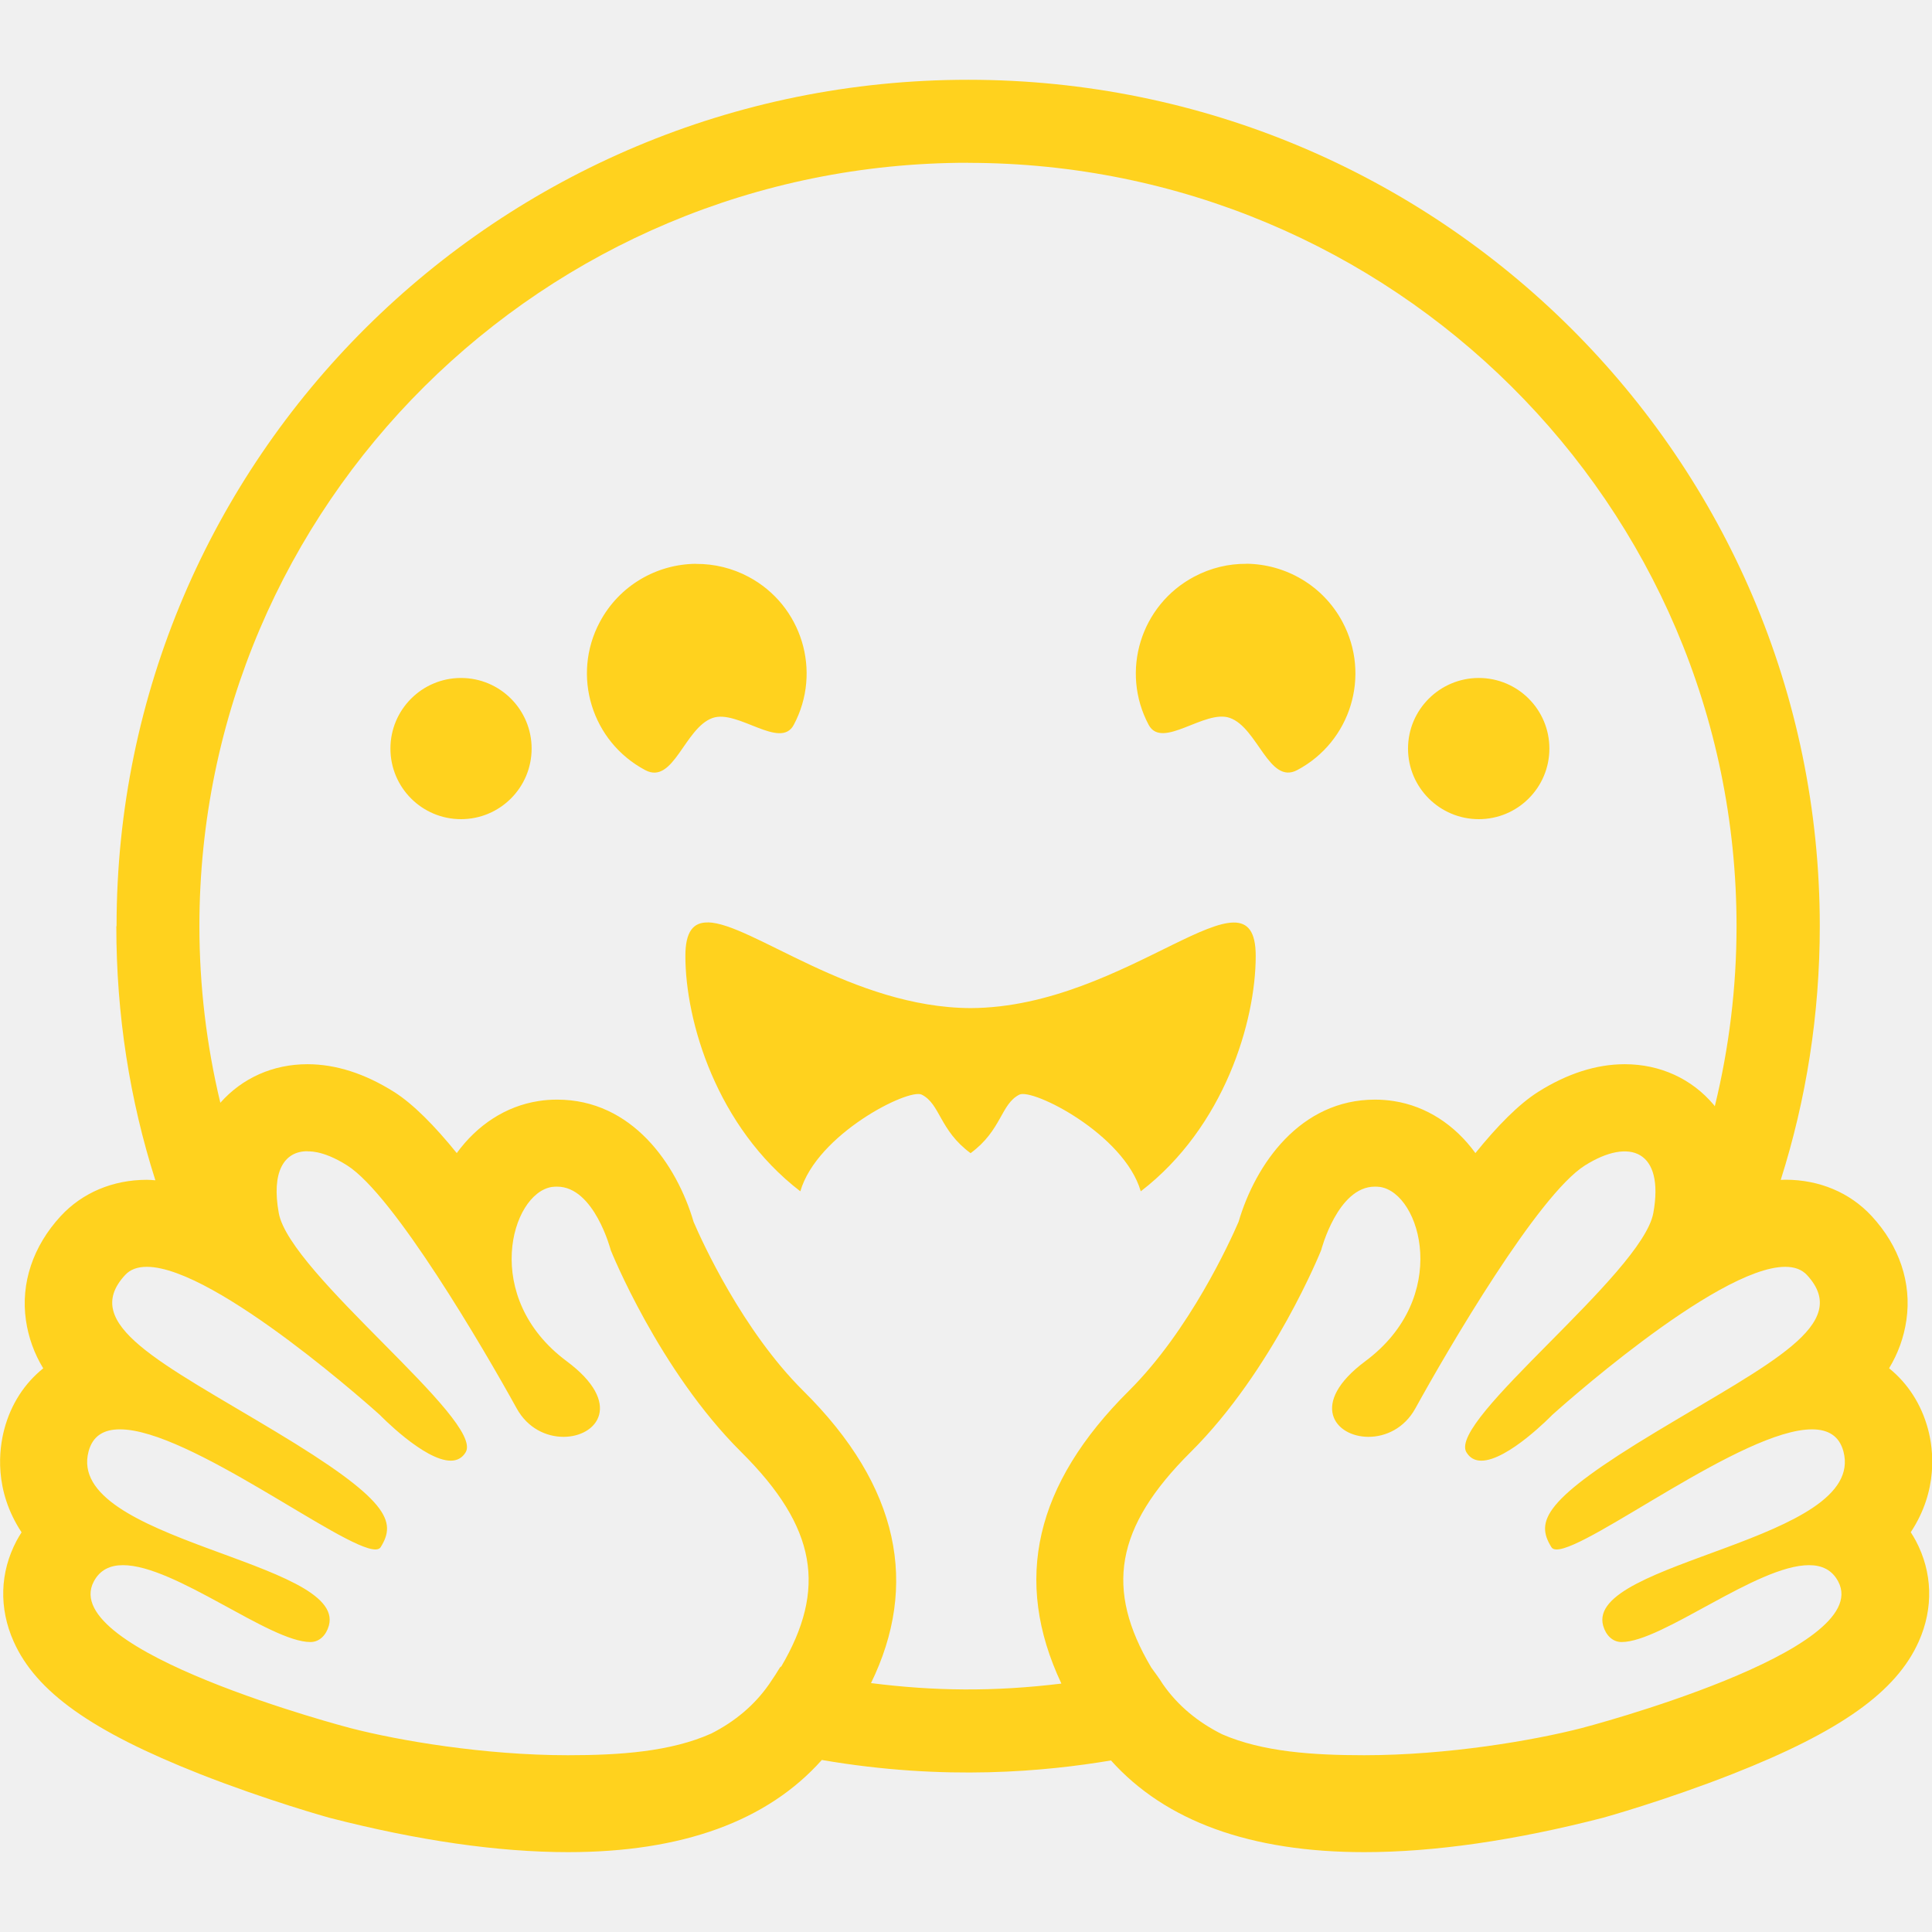
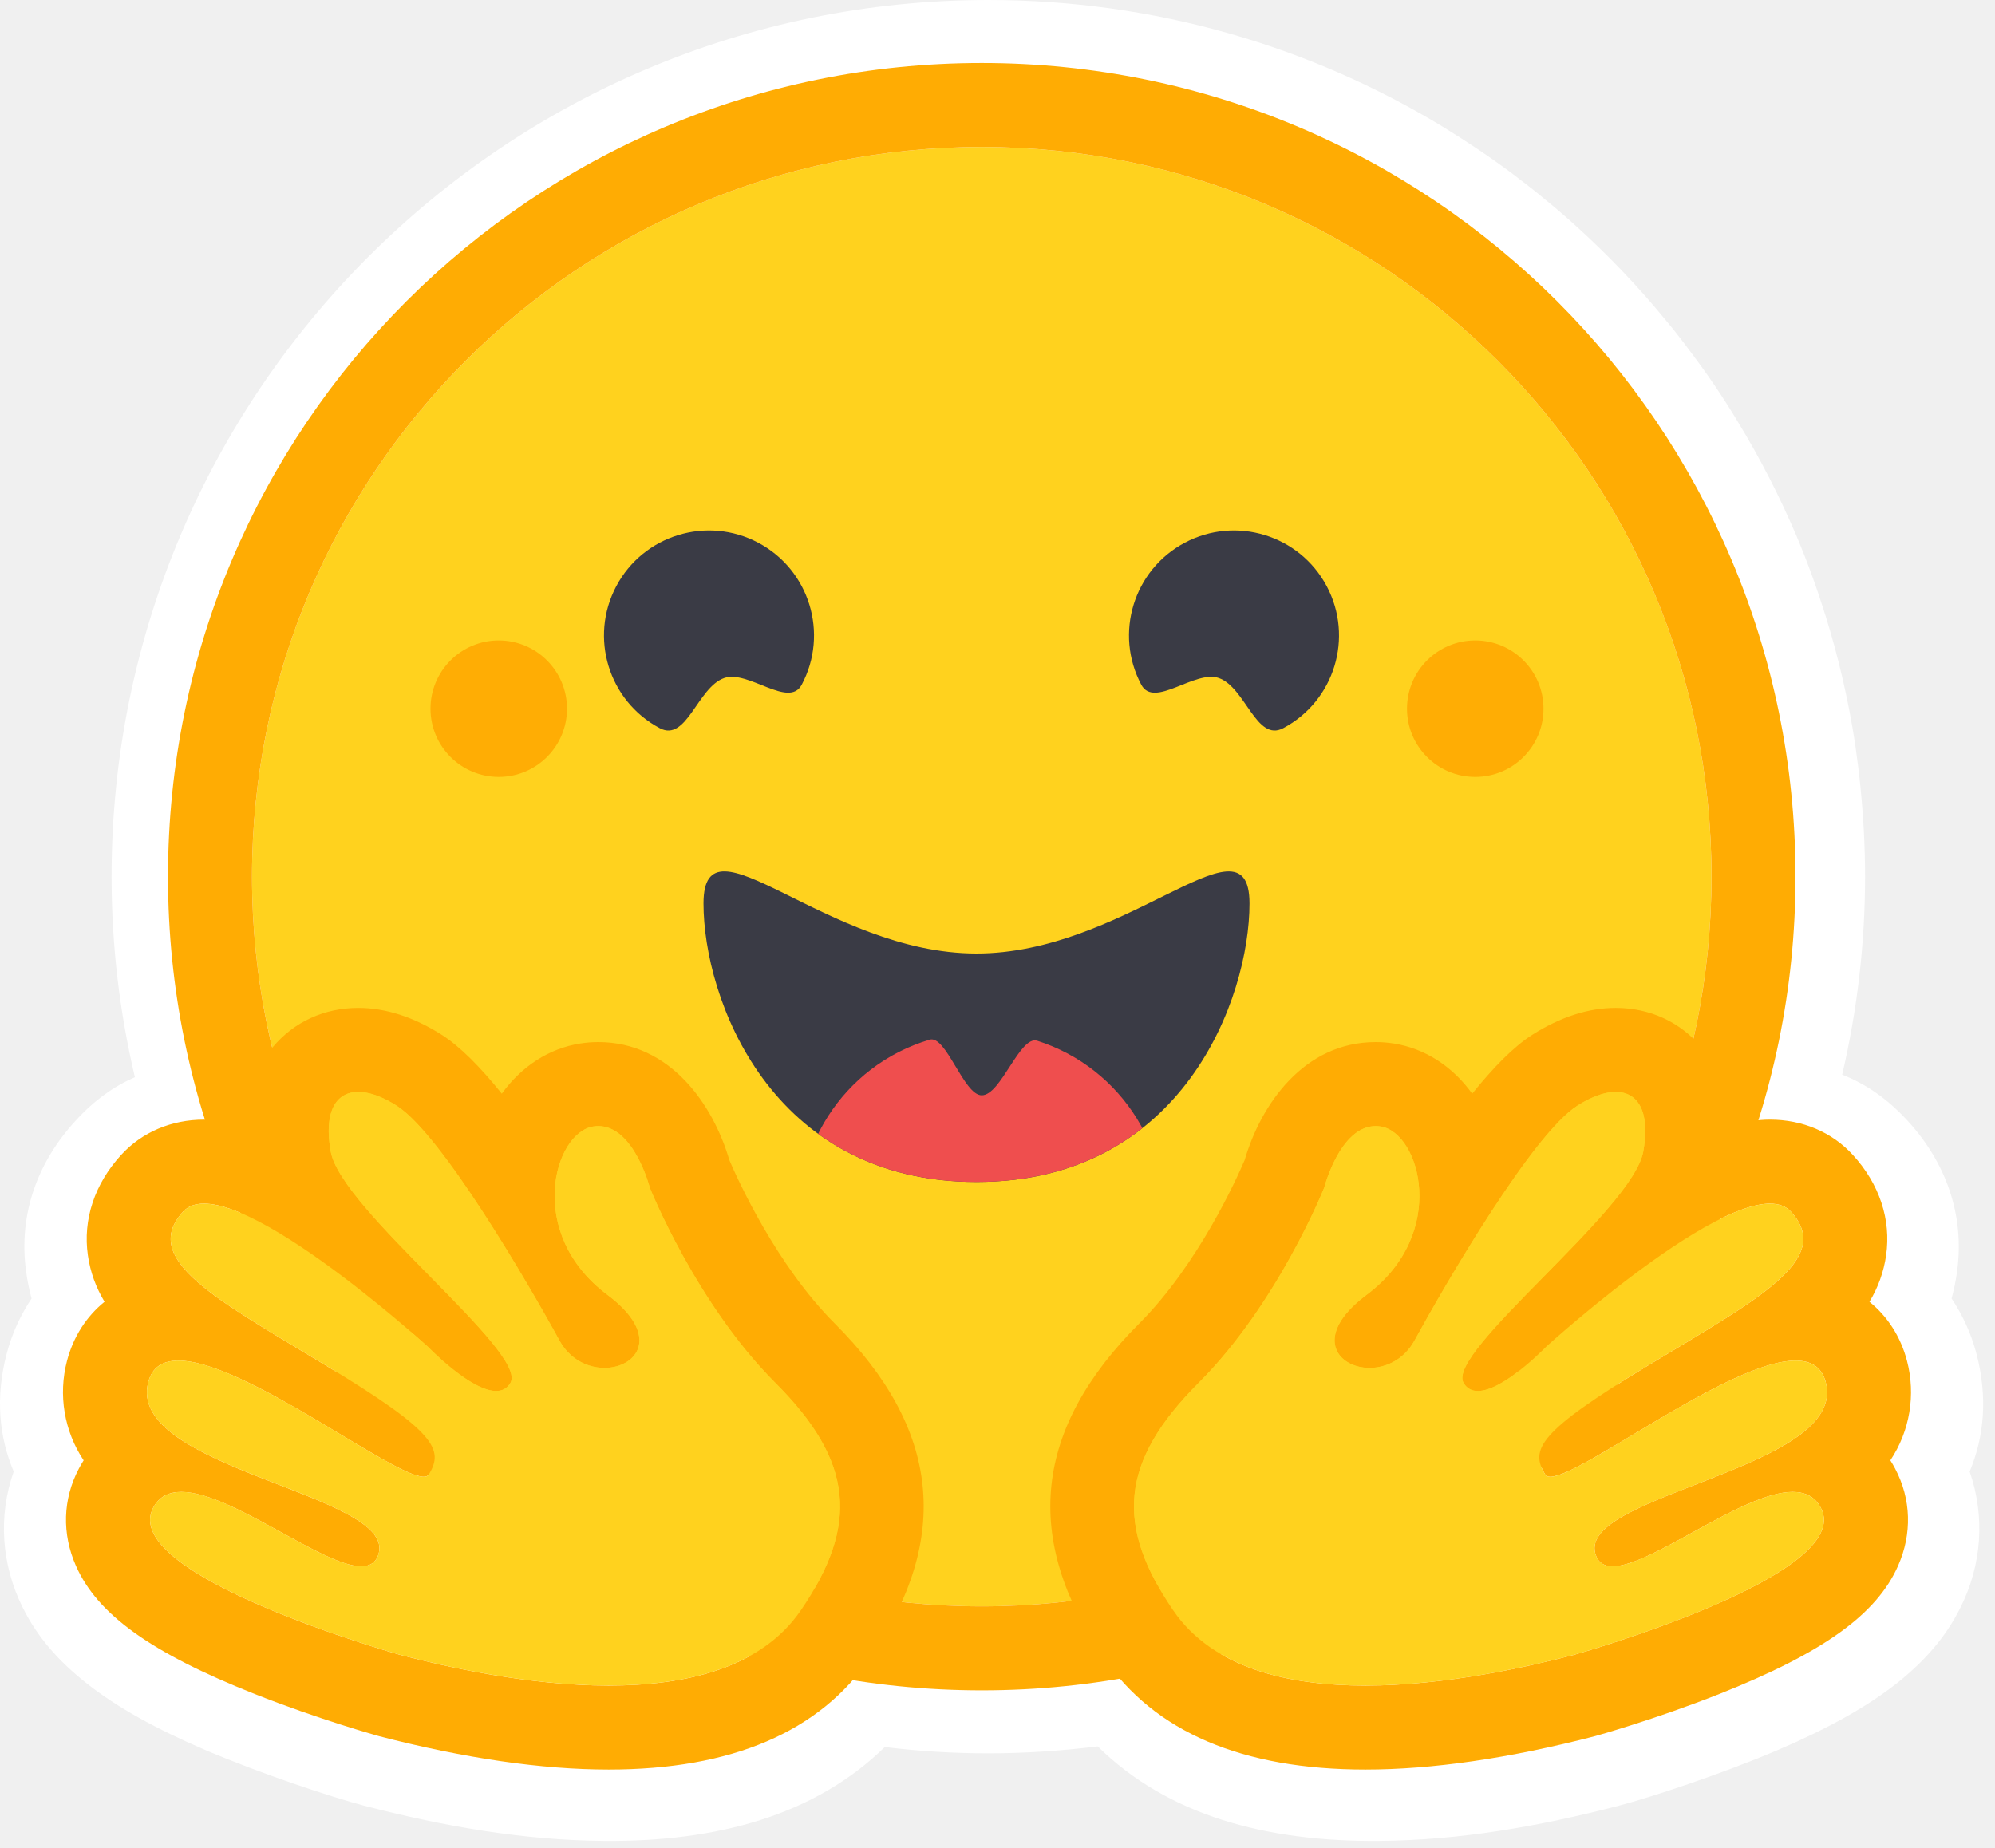
- <svg xmlns="http://www.w3.org/2000/svg" fill="#FFD21E" role="img" viewBox="0 0 24 24">
-   <path d="M1.445 11.506c0 1.102.167 2.159.485 3.156-.038-.003-.069-.006-.106-.006-.421 0-.801.16-1.07.451-.345.374-.498.834-.432 1.293a1.576 1.576 0 0 0 .215.598c-.232.186-.402.446-.484.758-.065.245-.131.754.215 1.279a1.455 1.455 0 0 0-.062.105c-.208.392-.221.837-.037 1.25.278.626.97 1.117 2.313 1.647.836.329 1.599.541 1.606.543 1.105.285 2.104.428 2.969.428 1.417 0 2.475-.385 3.152-1.145 1.538.265 2.791.14 3.592.006.677.755 1.733 1.139 3.147 1.139.865 0 1.864-.143 2.969-.428.007-.002.77-.214 1.606-.543 1.343-.529 2.034-1.021 2.313-1.647.184-.413.171-.858-.037-1.25a1.468 1.468 0 0 0-.063-.106c.346-.525.28-1.035.215-1.279-.083-.312-.253-.571-.484-.758.11-.182.183-.379.215-.598.067-.46-.086-.919-.432-1.293-.269-.291-.649-.451-1.07-.451-.021 0-.038.001-.059.002.316-.997.485-2.052.485-3.152 0-5.807-4.736-10.514-10.579-10.514-5.843 0-10.579 4.707-10.579 10.514Zm10.579-9.483c5.273 0 9.548 4.246 9.548 9.483a9.42 9.42 0 0 1-.27 2.236c-.004-.005-.008-.011-.012-.016-.274-.326-.668-.506-1.107-.506-.352 0-.714.116-1.076.344-.24.152-.506.422-.779.76-.253-.349-.608-.583-1.014-.646a1.517 1.517 0 0 0-.234-.018c-.926 0-1.483.799-1.694 1.518-.105.243-.607 1.348-1.361 2.098-1.168 1.16-1.446 2.353-.84 3.638-.843.103-1.584.093-2.365-.006.591-1.212.363-2.439-.843-3.632-.755-.75-1.257-1.855-1.361-2.098-.211-.718-.767-1.518-1.694-1.518-.078 0-.157.005-.234.018-.406.063-.76.297-1.014.646-.274-.338-.539-.608-.779-.76-.362-.228-.724-.344-1.076-.344-.427 0-.809.171-1.082.479a9.421 9.421 0 0 1-.26-2.194c0-5.237 4.275-9.483 9.547-9.483zM8.644 7.004c-.484.004-.95.267-1.193.723-.354.663-.101 1.487.565 1.84.351.186.488-.526.836-.648.311-.11.841.399 1.008.086.354-.663.102-1.487-.562-1.84a1.366 1.366 0 0 0-.652-.16Zm6.84 0c-.22-.002-.443.05-.65.16-.665.353-.918 1.177-.565 1.84.167.313.697-.196 1.008-.086.348.122.487.835.838.648.665-.353.916-1.177.562-1.84-.243-.456-.71-.718-1.193-.723Zm-9.757 1.418a.877.877 0 0 0-.877.877c0 .485.393.877.877.877a.877.877 0 0 0 .877-.877.877.877 0 0 0-.877-.877zm12.643 0c-.484 0-.879.393-.879.877 0 .485.395.877.879.877a.877.877 0 0 0 .877-.877.877.877 0 0 0-.877-.877zM8.793 11.459c-.179-.003-.279.111-.279.416 0 .81.387 2.125 1.428 2.924.207-.712 1.345-1.283 1.508-1.201.232.117.219.442.607.727.388-.285.374-.61.606-.727.163-.082 1.301.489 1.508 1.201 1.04-.799 1.428-2.114 1.428-2.924 0-1.221-1.583.64-3.541.648-1.469-.006-2.727-1.056-3.264-1.065zM4.312 14.477c.579.365 1.696 2.275 2.106 3.018.137.249.371.354.582.354.419 0 .747-.414.039-.94-1.064-.791-.691-2.085-.184-2.164a.43.43 0 0 1 .066-.004c.462 0 .666.789.666.789s.596 1.49 1.621 2.508c.942.936 1.062 1.703.496 2.666-.016-.004-.016.024-.148.215-.185.267-.432.469-.719.615-.506.227-1.14.27-1.783.27-1.037 0-2.102-.182-2.697-.336-.029-.007-3.651-.957-3.192-1.822.077-.145.203-.203.363-.203.646 0 1.823.955 2.328.955.113 0 .196-.086.229-.203.225-.804-3.279-1.052-2.985-2.164.052-.197.193-.276.391-.275.854 0 2.77 1.492 3.172 1.492.031 0 .052-.009.065-.027.201-.323.11-.587-1.309-1.44-1.418-.853-2.432-1.329-1.865-1.942.065-.071.157-.102.27-.102.861 0 2.895 1.84 2.895 1.84s.549.568.881.568c.076 0 .142-.032.185-.105.235-.395-2.186-2.218-2.322-2.971-.093-.51.064-.768.355-.768-.001.008.17-.029.494.176zm16.226.592c-.137.753-2.558 2.576-2.322 2.971.044.074.109.105.185.105.332 0 .881-.568.881-.568s2.034-1.84 2.895-1.84c.112 0 .204.031.27.102.566.613-.447 1.088-1.865 1.942-1.418.853-1.51 1.117-1.309 1.44.012.019.034.027.064.027.402 0 2.318-1.492 3.172-1.492.198-0.0.339.079.391.275.294 1.112-3.209 1.36-2.985 2.164.033.117.116.203.229.203.505 0 1.682-.955 2.328-.955.16 0 .286.058.363.203.459.866-3.162 1.815-3.192 1.822-.596.153-1.661.336-2.697.336-.635 0-1.261-.041-1.764-.26-.295-.147-.549-.352-.738-.625-.041-.068-.103-.148-.143-.205-.573-.968-.455-1.737.49-2.676 1.025-1.018 1.621-2.508 1.621-2.508s.204-.789.666-.789a.432.432 0 0 1 .067.004c.508.08.88 1.373-.184 2.164-.707.526-.38.94.039.94.211 0 .445-.105.582-.353.409-.743 1.526-2.653 2.106-3.018.559-.352.99-.182.85.592z" />
+ <svg xmlns="http://www.w3.org/2000/svg" width="95" height="88" viewBox="0 0 95 88">
+   <defs>
+     <path id="a" d="M13 14.789c9.828 0 13-8.763 13-13.263 0-2.338-1.572-1.602-4.09-.356-2.327 1.152-5.462 2.74-8.91 2.74-7.18 0-13-6.884-13-2.384S3.172 14.79 13 14.79" />
+   </defs>
+   <g fill="none" fill-rule="evenodd">
+     <path fill="#FFF" fill-rule="nonzero" d="M93.793 70.08c.75 2.16.57 4.46-.43 6.46-.72 1.46-1.75 2.59-3.01 3.6-1.52 1.2-3.41 2.22-5.69 3.2-2.72 1.16-6.04 2.25-7.56 2.65-3.89 1.01-7.63 1.65-11.42 1.68-5.42.05-10.09-1.23-13.41-4.5-1.72.21-3.46.33-5.21.33-1.66 0-3.3-.1-4.93-.3-3.33 3.25-7.98 4.52-13.38 4.47-3.79-.03-7.53-.67-11.43-1.68-1.51-.4-4.83-1.49-7.55-2.65-2.28-.98-4.17-2-5.68-3.2-1.27-1.01-2.3-2.14-3.02-3.6-.99-2-1.18-4.3-.42-6.46-.7-1.65-.88-3.54-.33-5.63.25-.95.66-1.83 1.18-2.61-.11-.41-.2-.83-.26-1.29-.38-2.74.57-5.24 2.36-7.18.88-.97 1.83-1.64 2.82-2.07-.73-3.1-1.11-6.29-1.11-9.55C5.313 18.69 24.003 0 47.063 0c7.92 0 15.33 2.2 21.65 6.04 1.14.7 2.26 1.45 3.33 2.25.53.4 1.06.81 1.57 1.24.52.42 1.03.86 1.52 1.31 1.48 1.35 2.87 2.8 4.14 4.35.43.51.84 1.04 1.24 1.58q1.215 1.605 2.25 3.33c1.05 1.72 1.97 3.52 2.77 5.39.53 1.25.99 2.53 1.4 3.84a42 42 0 0 1 1.4 6.06c.1.69.19 1.39.26 2.09.14 1.4.22 2.82.22 4.27 0 3.22-.38 6.38-1.09 9.43 1.1.43 2.14 1.13 3.11 2.19 1.79 1.94 2.74 4.45 2.36 7.19-.06.45-.15.87-.26 1.28.52.78.93 1.66 1.18 2.61.55 2.09.37 3.98-.32 5.63" />
+     <circle cx="46.75" cy="41.75" r="34.75" fill="#FFD21E" fill-rule="nonzero" />
+     <path fill="#FFAC03" fill-rule="nonzero" d="M81.5 41.75C81.5 22.558 65.942 7 46.75 7S12 22.558 12 41.75 27.558 76.5 46.75 76.5 81.5 60.942 81.5 41.75m-73.5 0C8 20.349 25.349 3 46.75 3S85.5 20.349 85.5 41.75 68.151 80.5 46.75 80.5 8 63.151 8 41.75" />
+     <path fill="#3A3B45" fill-rule="nonzero" d="M58.04 32.291c1.275.45 1.782 3.07 3.07 2.386a5 5 0 1 0-6.763-2.068c.612 1.151 2.554-.72 3.694-.318m-23.557 0c-1.275.45-1.782 3.07-3.07 2.386a5 5 0 1 1 6.763-2.068c-.612 1.151-2.554-.72-3.693-.318M46.5 56.289c9.828 0 13-8.763 13-13.263 0-2.338-1.572-1.602-4.09-.356-2.327 1.152-5.462 2.74-8.91 2.74-7.18 0-13-6.884-13-2.384s3.172 13.263 13 13.263" />
+     <g transform="translate(33.5 41.5)">
+       <mask id="b" fill="#fff">
+         <use href="#a" />
+       </mask>
+       <path fill="#EF4E4E" fill-rule="nonzero" d="M13.25 25a8.673 8.673 0 0 0 2.643-16.936c-.833-.266-1.721 2.598-2.643 2.598-.861 0-1.693-2.882-2.479-2.649A8.673 8.673 0 0 0 13.25 25" mask="url(#b)" />
+     </g>
+     <circle cx="70.25" cy="33.75" r="3.25" fill="#FFD21E" fill-rule="nonzero" style="mix-blend-mode:multiply" />
+     <circle cx="23.75" cy="33.75" r="3.25" fill="#FFD21E" fill-rule="nonzero" style="mix-blend-mode:multiply" />
+     <g fill-rule="nonzero">
+       <path fill="#FFAC03" d="M17.062 48c-1.62 0-3.066.665-4.075 1.871-.624.747-1.276 1.951-1.33 3.754-.678-.195-1.331-.304-1.941-.304-1.55 0-2.95.594-3.94 1.673-1.272 1.385-1.837 3.087-1.591 4.79.117.811.388 1.538.793 2.211-.854.691-1.483 1.653-1.787 2.81a5.87 5.87 0 0 0 .792 4.742 6 6 0 0 0-.228.394c-.766 1.454-.815 3.097-.14 4.627 1.026 2.319 3.573 4.146 8.519 6.107 3.077 1.22 5.892 2 5.917 2.007 4.068 1.055 7.747 1.591 10.932 1.591 5.854 0 10.045-1.793 12.457-5.329 3.882-5.694 3.327-10.902-1.696-15.922-2.78-2.778-4.628-6.874-5.013-7.773-.776-2.662-2.828-5.621-6.24-5.621q-.432 0-.863.068c-1.494.235-2.8 1.095-3.733 2.389-1.007-1.252-1.985-2.248-2.87-2.81C19.69 48.429 18.358 48 17.062 48m0 4c.51 0 1.133.217 1.82.653 2.133 1.353 6.249 8.428 7.756 11.18.505.922 1.368 1.312 2.145 1.312 1.542 0 2.746-1.533.14-3.481-3.916-2.931-2.542-7.722-.672-8.017q.124-.02.24-.019c1.7 0 2.45 2.93 2.45 2.93s2.199 5.52 5.975 9.293c3.776 3.774 3.97 6.803 1.219 10.839-1.877 2.752-5.47 3.583-9.152 3.583-3.82 0-7.734-.894-9.928-1.463-.108-.028-13.451-3.797-11.761-7.005.284-.539.752-.755 1.34-.755 2.38 0 6.71 3.542 8.57 3.542.417 0 .71-.177.83-.609.793-2.845-12.057-4.041-10.974-8.162.19-.729.709-1.025 1.437-1.024 3.145 0 10.2 5.531 11.68 5.531q.17.001.238-.103c.74-1.196.335-2.031-4.888-5.192s-8.89-5.064-6.804-7.334c.24-.262.58-.378.993-.378 3.17.001 10.663 6.819 10.663 6.819s2.022 2.103 3.245 2.103c.28 0 .52-.111.682-.385.867-1.462-8.053-8.222-8.556-11.011-.341-1.89.239-2.847 1.312-2.847" />
+       <path fill="#FFD21E" d="M38.135 76.69c2.752-4.036 2.557-7.065-1.22-10.84-3.775-3.772-5.973-9.292-5.973-9.292s-.821-3.206-2.691-2.911-3.243 5.086.674 8.017-.78 4.92-2.287 2.169-5.622-9.827-7.756-11.18c-2.133-1.353-3.635-.595-3.132 2.194s9.424 9.549 8.556 11.012c-.868 1.462-3.927-1.72-3.927-1.72s-9.572-8.71-11.656-6.44 1.58 4.172 6.804 7.334c5.224 3.16 5.629 3.996 4.888 5.192C19.673 71.42 8.143 61.7 7.06 65.82c-1.082 4.12 11.767 5.317 10.974 8.162s-9.051-5.385-10.74-2.178c-1.69 3.208 11.653 6.977 11.76 7.005 4.31 1.118 15.257 3.487 19.08-2.12" />
+     </g>
+     <g fill-rule="nonzero">
+       <path fill="#FFAC03" d="M76.938 48c1.62 0 3.066.665 4.075 1.871.624.747 1.276 1.951 1.33 3.754.678-.195 1.331-.304 1.941-.304 1.55 0 2.95.594 3.94 1.673 1.272 1.385 1.837 3.087 1.591 4.79a5.85 5.85 0 0 1-.793 2.211c.854.691 1.483 1.653 1.787 2.81a5.87 5.87 0 0 1-.792 4.742q.122.191.228.394c.766 1.454.815 3.097.14 4.627-1.026 2.319-3.573 4.146-8.519 6.107-3.077 1.22-5.892 2-5.917 2.007-4.068 1.055-7.747 1.591-10.932 1.591-5.854 0-10.045-1.793-12.457-5.329-3.882-5.694-3.327-10.902 1.696-15.922 2.78-2.778 4.628-6.874 5.013-7.773.776-2.662 2.828-5.621 6.24-5.621q.432 0 .863.068c1.494.235 2.8 1.095 3.733 2.389 1.007-1.252 1.985-2.248 2.87-2.81C74.31 48.429 75.642 48 76.938 48m0 4c-.51 0-1.133.217-1.82.653-2.133 1.353-6.249 8.428-7.756 11.18-.505.922-1.368 1.312-2.145 1.312-1.542 0-2.746-1.533-.14-3.481 3.916-2.931 2.542-7.722.672-8.017a1.5 1.5 0 0 0-.24-.019c-1.7 0-2.45 2.93-2.45 2.93s-2.199 5.52-5.975 9.293c-3.776 3.774-3.97 6.803-1.219 10.839 1.877 2.752 5.47 3.583 9.152 3.583 3.82 0 7.734-.894 9.928-1.463.108-.028 13.451-3.797 11.761-7.005-.284-.539-.752-.755-1.34-.755-2.38 0-6.71 3.542-8.57 3.542-.417 0-.71-.177-.83-.609-.793-2.845 12.057-4.041 10.974-8.162-.19-.729-.709-1.025-1.437-1.024-3.145 0-10.2 5.531-11.68 5.531q-.17.001-.238-.103c-.74-1.196-.335-2.031 4.888-5.192s8.89-5.064 6.804-7.334c-.24-.262-.58-.378-.993-.378-3.17.001-10.663 6.819-10.663 6.819s-2.022 2.103-3.245 2.103a.74.74 0 0 1-.682-.385c-.867-1.462 8.053-8.222 8.556-11.011.341-1.89-.239-2.847-1.312-2.847" />
+       <path fill="#FFD21E" d="M55.865 76.69c-2.752-4.036-2.557-7.065 1.22-10.84 3.775-3.772 5.973-9.292 5.973-9.292s.821-3.206 2.691-2.911 3.243 5.086-.674 8.017.78 4.92 2.287 2.169 5.622-9.827 7.756-11.18c2.133-1.353 3.635-.595 3.132 2.194s-9.424 9.549-8.556 11.012c.868 1.462 3.927-1.72 3.927-1.72s9.572-8.71 11.656-6.44-1.58 4.172-6.804 7.334c-5.224 3.16-5.629 3.996-4.888 5.192.742 1.196 12.272-8.525 13.355-4.404 1.082 4.12-11.767 5.317-10.974 8.162s9.051-5.385 10.74-2.178c1.69 3.208-11.653 6.977-11.76 7.005-4.31 1.118-15.257 3.487-19.08-2.12" />
+     </g>
+   </g>
</svg>
